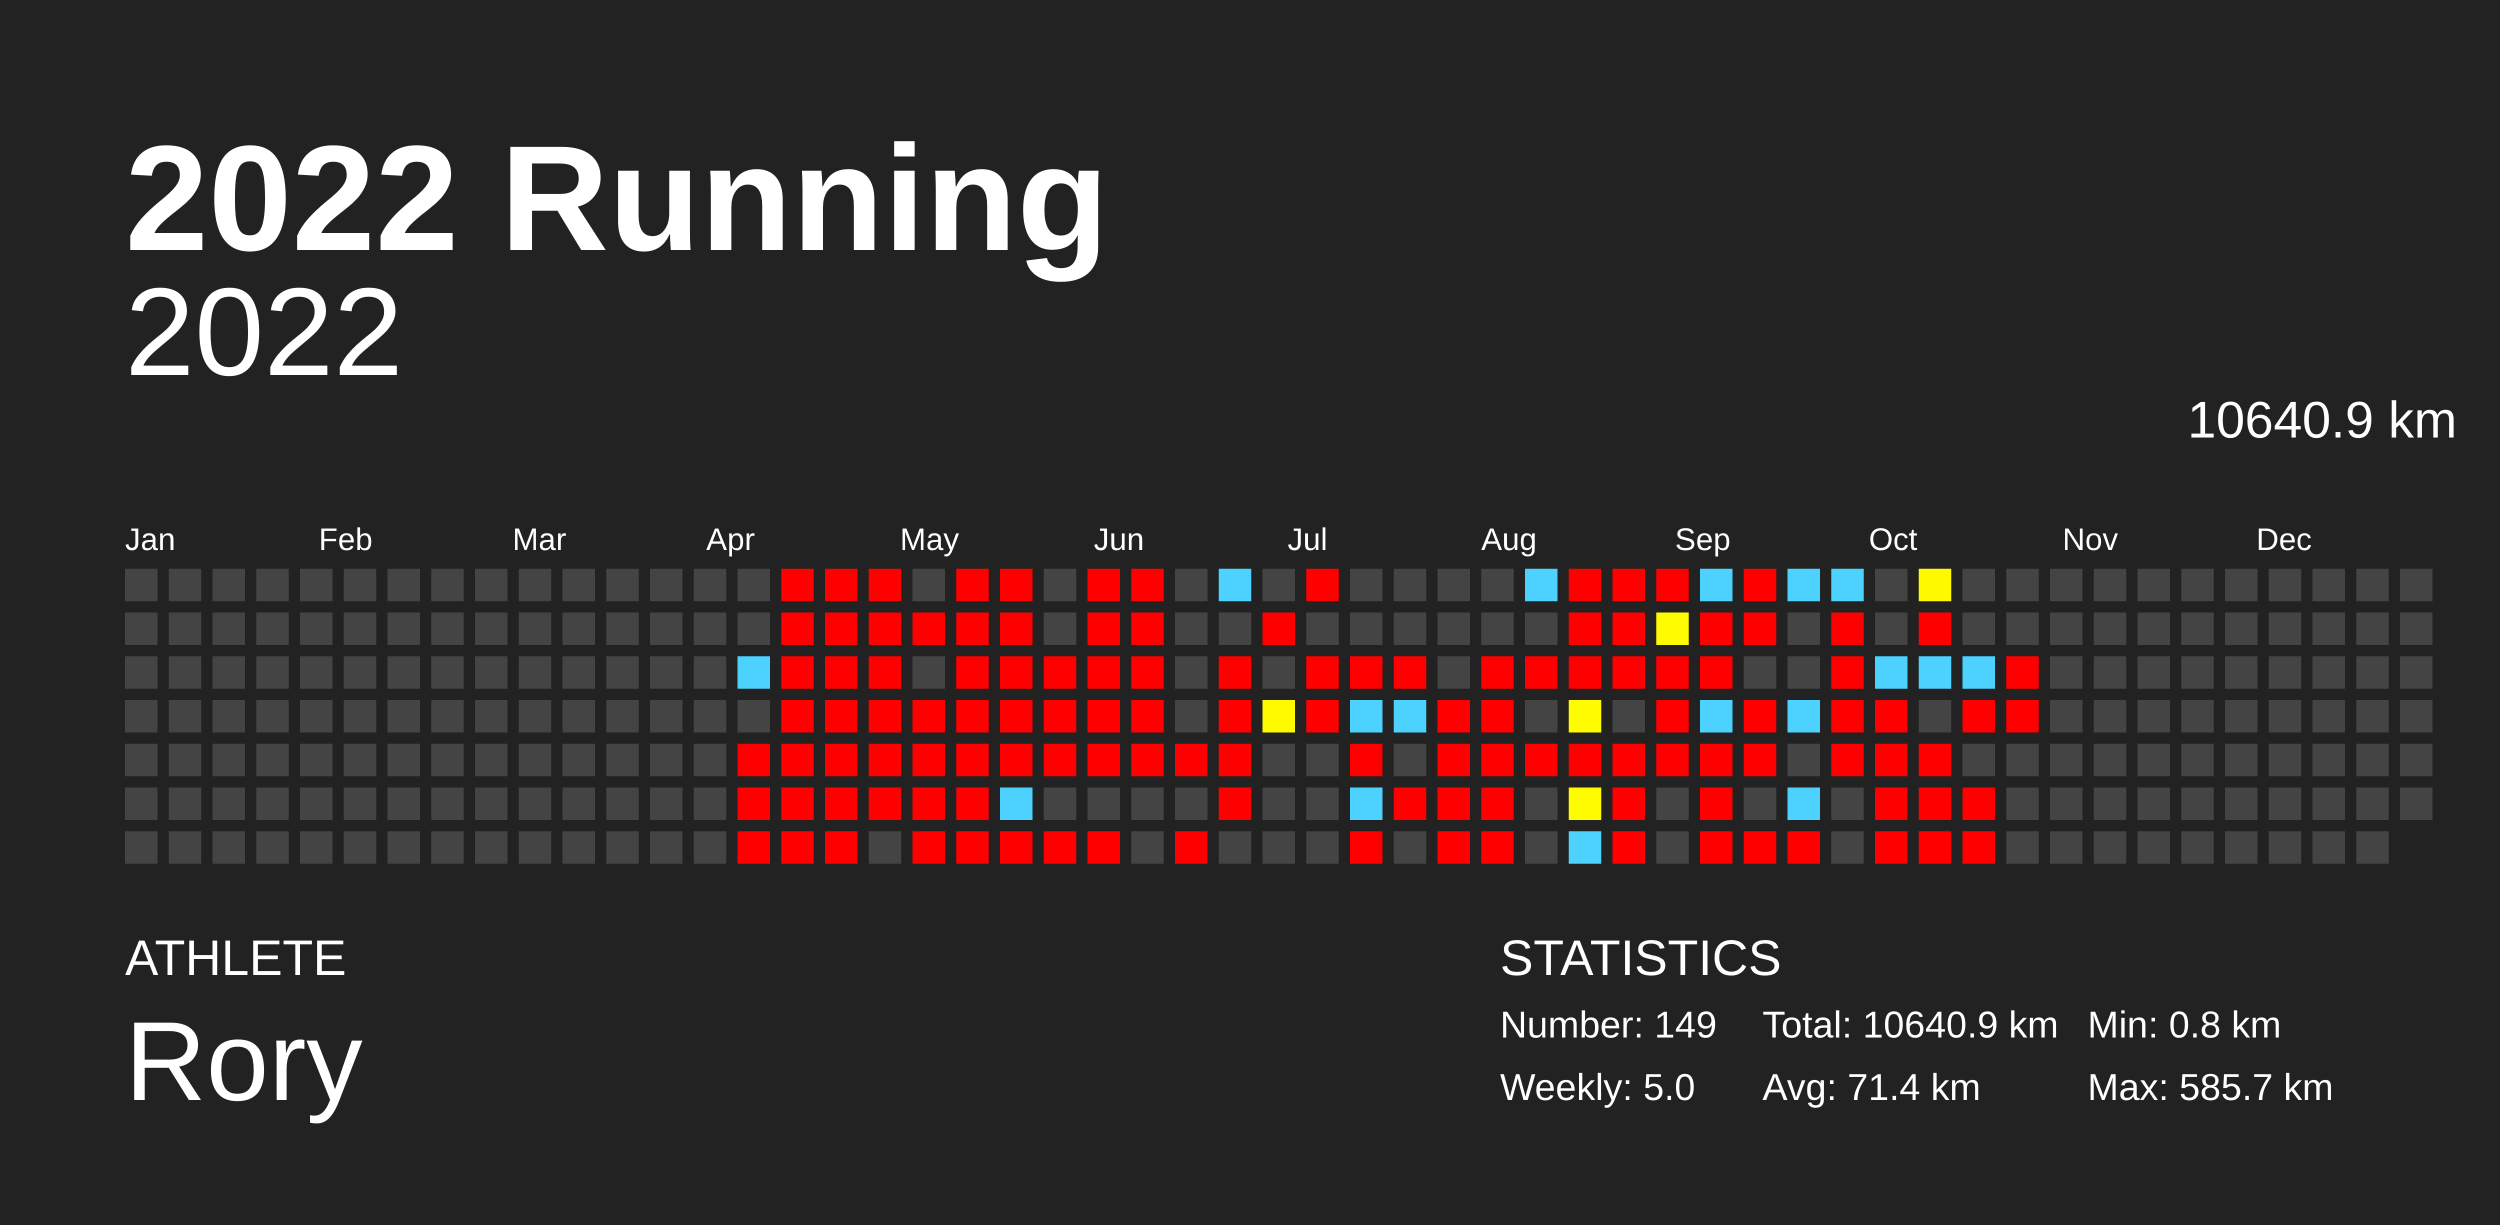
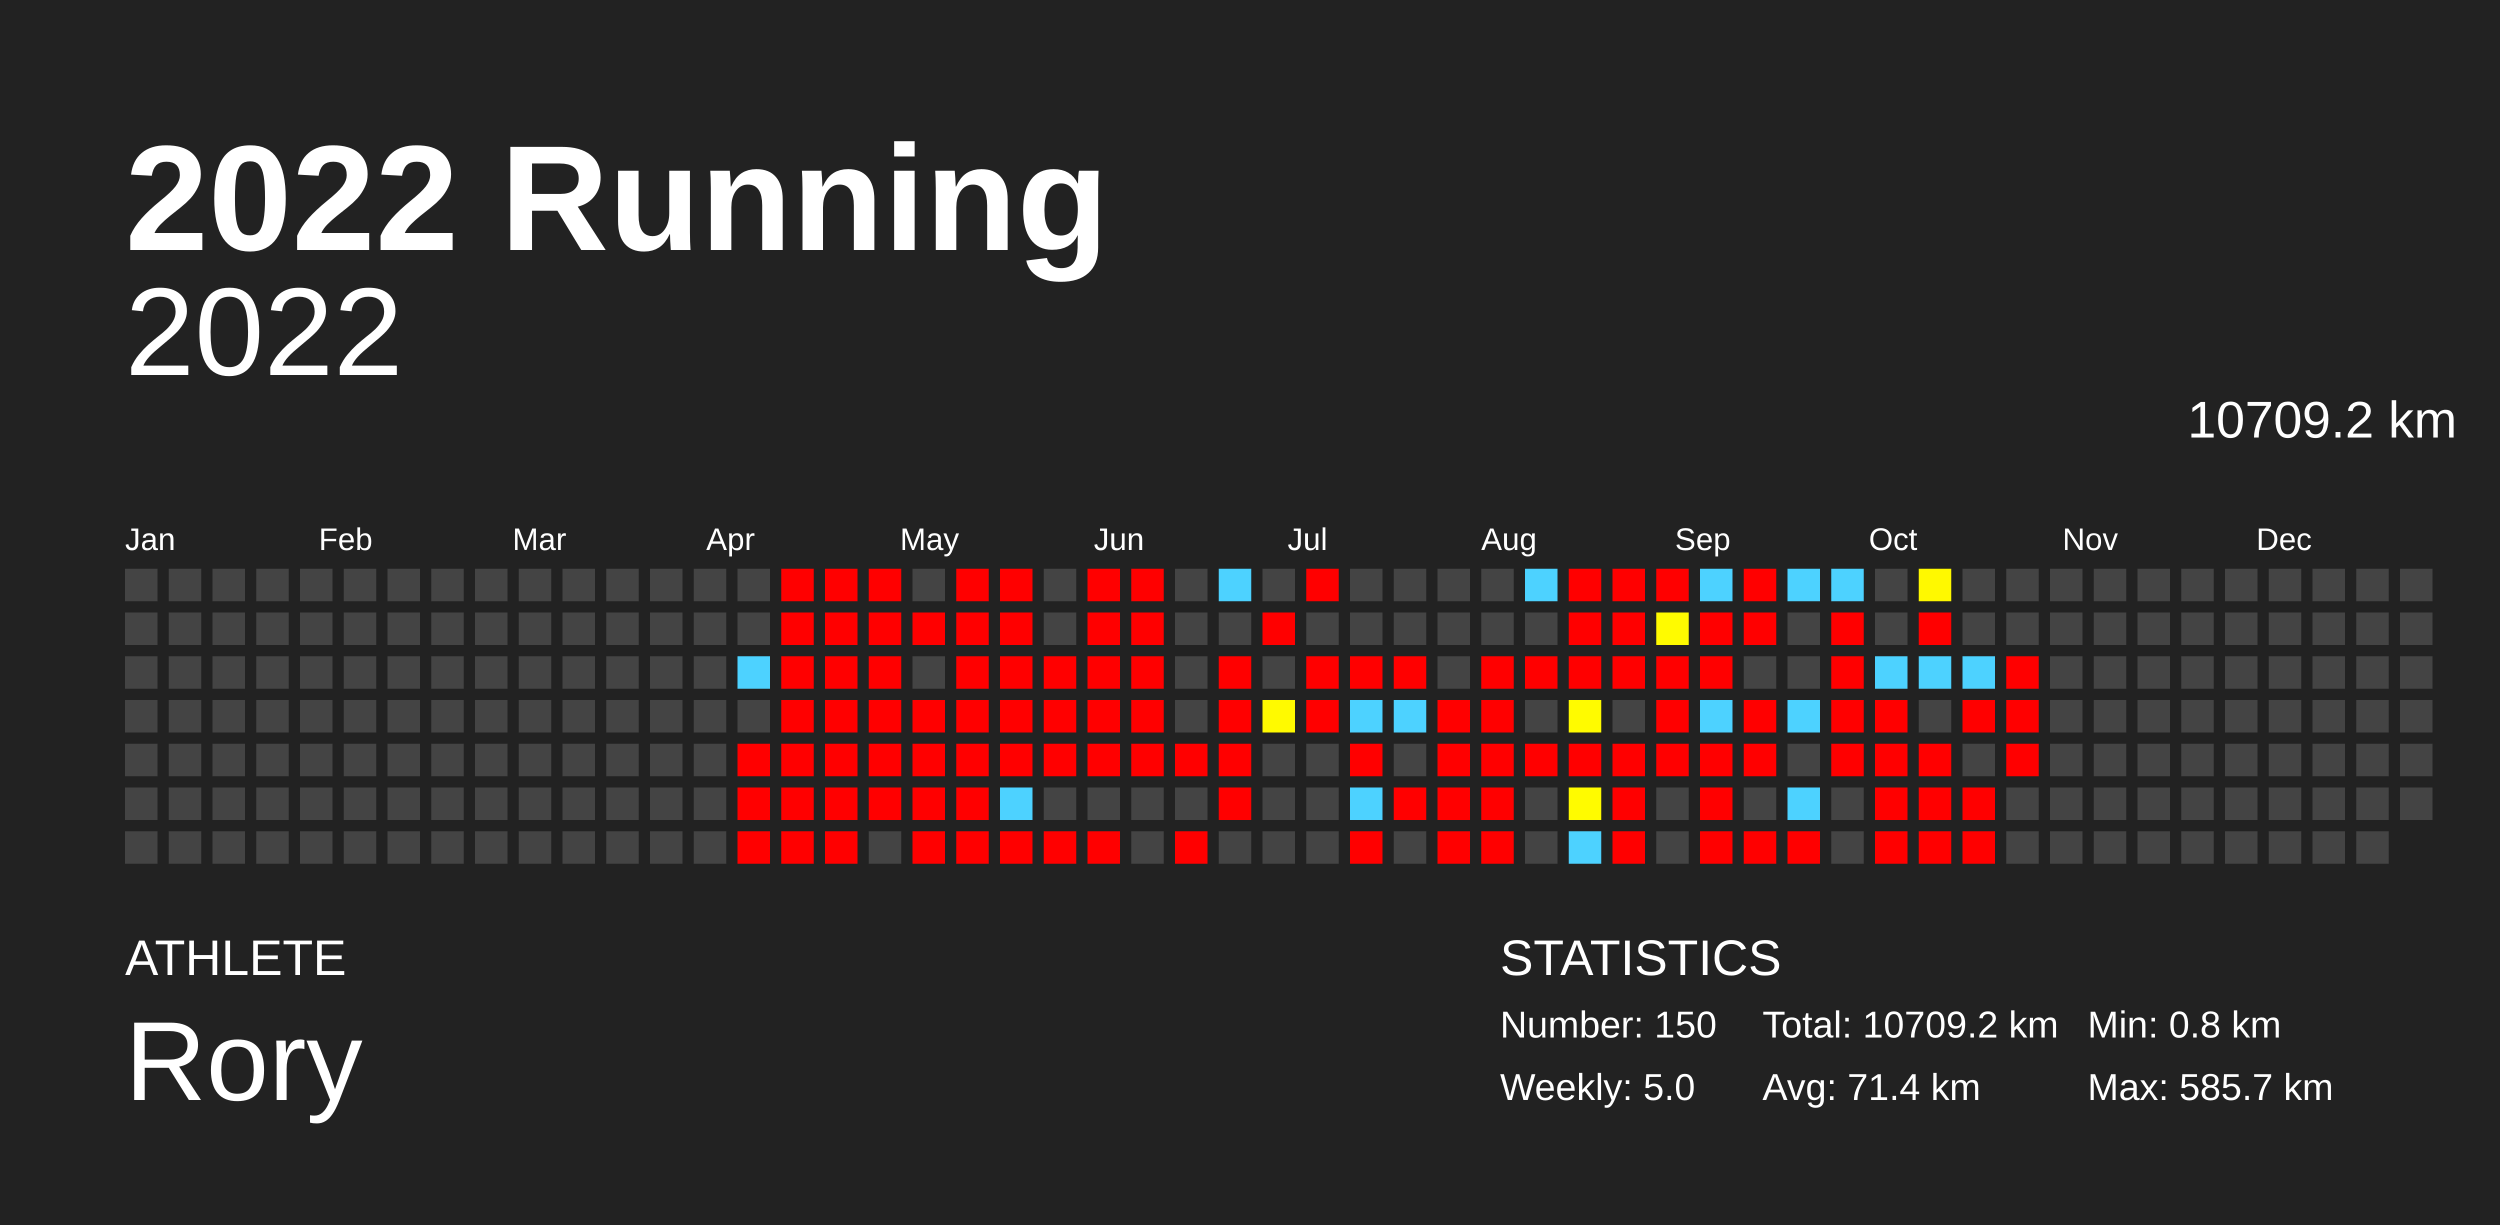
<svg xmlns="http://www.w3.org/2000/svg" baseProfile="full" height="98mm" version="1.1" viewBox="0,0,200,98" width="200mm">
  <defs />
  <rect fill="#222222" height="98" width="200" x="0" y="0" />
  <text fill="#FFFFFF" style="font-size:12px; font-family:Arial; font-weight:bold;" x="10" y="20">2022 Running</text>
  <text fill="#FFFFFF" style="font-size:4px; font-family:Arial" x="10" y="78">ATHLETE</text>
  <text fill="#FFFFFF" style="font-size:9px; font-family:Arial" x="10" y="88">Rory</text>
  <text fill="#FFFFFF" style="font-size:4px; font-family:Arial" x="120" y="78">STATISTICS</text>
-   <text fill="#FFFFFF" style="font-size:3px; font-family:Arial" x="120" y="83">Number: 149</text>
+   <text fill="#FFFFFF" style="font-size:3px; font-family:Arial" x="120" y="83">Number: 150</text>
  <text fill="#FFFFFF" style="font-size:3px; font-family:Arial" x="120" y="88">Weekly: 5.0</text>
-   <text fill="#FFFFFF" style="font-size:3px; font-family:Arial" x="141" y="83">Total: 10640.9 km</text>
+   <text fill="#FFFFFF" style="font-size:3px; font-family:Arial" x="141" y="83">Total: 10709.2 km</text>
  <text fill="#FFFFFF" style="font-size:3px; font-family:Arial" x="141" y="88">Avg: 71.4 km</text>
  <text fill="#FFFFFF" style="font-size:3px; font-family:Arial" x="167" y="83">Min: 0.8 km</text>
  <text fill="#FFFFFF" style="font-size:3px; font-family:Arial" x="167" y="88">Max: 585.7 km</text>
  <text alignment-baseline="hanging" fill="#FFFFFF" style="font-size:10.0px; font-family:Arial;" x="10" y="30">2022</text>
-   <text alignment-baseline="hanging" fill="#FFFFFF" style="font-size:4.125px; font-family:Arial;" x="175" y="35">10640.9 km</text>
+   <text alignment-baseline="hanging" fill="#FFFFFF" style="font-size:4.125px; font-family:Arial;" x="175" y="35">10709.2 km</text>
  <text fill="#FFFFFF" style="font-size:2.5px; font-family:Arial" x="10.0" y="44">Jan</text>
  <text fill="#FFFFFF" style="font-size:2.5px; font-family:Arial" x="25.5" y="44">Feb</text>
  <text fill="#FFFFFF" style="font-size:2.5px; font-family:Arial" x="41.0" y="44">Mar</text>
  <text fill="#FFFFFF" style="font-size:2.5px; font-family:Arial" x="56.5" y="44">Apr</text>
  <text fill="#FFFFFF" style="font-size:2.5px; font-family:Arial" x="72.0" y="44">May</text>
  <text fill="#FFFFFF" style="font-size:2.5px; font-family:Arial" x="87.5" y="44">Jun</text>
  <text fill="#FFFFFF" style="font-size:2.5px; font-family:Arial" x="103.0" y="44">Jul</text>
  <text fill="#FFFFFF" style="font-size:2.5px; font-family:Arial" x="118.5" y="44">Aug</text>
  <text fill="#FFFFFF" style="font-size:2.5px; font-family:Arial" x="134.0" y="44">Sep</text>
  <text fill="#FFFFFF" style="font-size:2.5px; font-family:Arial" x="149.5" y="44">Oct</text>
  <text fill="#FFFFFF" style="font-size:2.5px; font-family:Arial" x="165.0" y="44">Nov</text>
  <text fill="#FFFFFF" style="font-size:2.5px; font-family:Arial" x="180.5" y="44">Dec</text>
  <rect fill="#444444" height="2.6" width="2.6" x="10.0" y="45.5" />
  <rect fill="#444444" height="2.6" width="2.6" x="10.0" y="49.0" />
  <rect fill="#444444" height="2.6" width="2.6" x="10.0" y="52.5" />
  <rect fill="#444444" height="2.6" width="2.6" x="10.0" y="56.0" />
  <rect fill="#444444" height="2.6" width="2.6" x="10.0" y="59.5" />
  <rect fill="#444444" height="2.6" width="2.6" x="10.0" y="63.0" />
  <rect fill="#444444" height="2.6" width="2.6" x="10.0" y="66.5" />
  <rect fill="#444444" height="2.6" width="2.6" x="13.5" y="45.5" />
  <rect fill="#444444" height="2.6" width="2.6" x="13.5" y="49.0" />
  <rect fill="#444444" height="2.6" width="2.6" x="13.5" y="52.5" />
  <rect fill="#444444" height="2.6" width="2.6" x="13.5" y="56.0" />
  <rect fill="#444444" height="2.6" width="2.6" x="13.5" y="59.5" />
  <rect fill="#444444" height="2.6" width="2.6" x="13.5" y="63.0" />
  <rect fill="#444444" height="2.6" width="2.6" x="13.5" y="66.5" />
  <rect fill="#444444" height="2.6" width="2.6" x="17.0" y="45.5" />
  <rect fill="#444444" height="2.6" width="2.6" x="17.0" y="49.0" />
  <rect fill="#444444" height="2.6" width="2.6" x="17.0" y="52.5" />
  <rect fill="#444444" height="2.6" width="2.6" x="17.0" y="56.0" />
  <rect fill="#444444" height="2.6" width="2.6" x="17.0" y="59.5" />
  <rect fill="#444444" height="2.6" width="2.6" x="17.0" y="63.0" />
  <rect fill="#444444" height="2.6" width="2.6" x="17.0" y="66.5" />
  <rect fill="#444444" height="2.6" width="2.6" x="20.5" y="45.5" />
  <rect fill="#444444" height="2.6" width="2.6" x="20.5" y="49.0" />
  <rect fill="#444444" height="2.6" width="2.6" x="20.5" y="52.5" />
  <rect fill="#444444" height="2.6" width="2.6" x="20.5" y="56.0" />
  <rect fill="#444444" height="2.6" width="2.6" x="20.5" y="59.5" />
  <rect fill="#444444" height="2.6" width="2.6" x="20.5" y="63.0" />
  <rect fill="#444444" height="2.6" width="2.6" x="20.5" y="66.5" />
  <rect fill="#444444" height="2.6" width="2.6" x="24.0" y="45.5" />
  <rect fill="#444444" height="2.6" width="2.6" x="24.0" y="49.0" />
  <rect fill="#444444" height="2.6" width="2.6" x="24.0" y="52.5" />
  <rect fill="#444444" height="2.6" width="2.6" x="24.0" y="56.0" />
  <rect fill="#444444" height="2.6" width="2.6" x="24.0" y="59.5" />
  <rect fill="#444444" height="2.6" width="2.6" x="24.0" y="63.0" />
  <rect fill="#444444" height="2.6" width="2.6" x="24.0" y="66.5" />
  <rect fill="#444444" height="2.6" width="2.6" x="27.5" y="45.5" />
  <rect fill="#444444" height="2.6" width="2.6" x="27.5" y="49.0" />
  <rect fill="#444444" height="2.6" width="2.6" x="27.5" y="52.5" />
  <rect fill="#444444" height="2.6" width="2.6" x="27.5" y="56.0" />
  <rect fill="#444444" height="2.6" width="2.6" x="27.5" y="59.5" />
  <rect fill="#444444" height="2.6" width="2.6" x="27.5" y="63.0" />
  <rect fill="#444444" height="2.6" width="2.6" x="27.5" y="66.5" />
  <rect fill="#444444" height="2.6" width="2.6" x="31.0" y="45.5" />
  <rect fill="#444444" height="2.6" width="2.6" x="31.0" y="49.0" />
  <rect fill="#444444" height="2.6" width="2.6" x="31.0" y="52.5" />
  <rect fill="#444444" height="2.6" width="2.6" x="31.0" y="56.0" />
  <rect fill="#444444" height="2.6" width="2.6" x="31.0" y="59.5" />
  <rect fill="#444444" height="2.6" width="2.6" x="31.0" y="63.0" />
  <rect fill="#444444" height="2.6" width="2.6" x="31.0" y="66.5" />
  <rect fill="#444444" height="2.6" width="2.6" x="34.5" y="45.5" />
  <rect fill="#444444" height="2.6" width="2.6" x="34.5" y="49.0" />
  <rect fill="#444444" height="2.6" width="2.6" x="34.5" y="52.5" />
  <rect fill="#444444" height="2.6" width="2.6" x="34.5" y="56.0" />
  <rect fill="#444444" height="2.6" width="2.6" x="34.5" y="59.5" />
  <rect fill="#444444" height="2.6" width="2.6" x="34.5" y="63.0" />
  <rect fill="#444444" height="2.6" width="2.6" x="34.5" y="66.5" />
  <rect fill="#444444" height="2.6" width="2.6" x="38.0" y="45.5" />
  <rect fill="#444444" height="2.6" width="2.6" x="38.0" y="49.0" />
  <rect fill="#444444" height="2.6" width="2.6" x="38.0" y="52.5" />
  <rect fill="#444444" height="2.6" width="2.6" x="38.0" y="56.0" />
  <rect fill="#444444" height="2.6" width="2.6" x="38.0" y="59.5" />
  <rect fill="#444444" height="2.6" width="2.6" x="38.0" y="63.0" />
  <rect fill="#444444" height="2.6" width="2.6" x="38.0" y="66.5" />
  <rect fill="#444444" height="2.6" width="2.6" x="41.5" y="45.5" />
  <rect fill="#444444" height="2.6" width="2.6" x="41.5" y="49.0" />
  <rect fill="#444444" height="2.6" width="2.6" x="41.5" y="52.5" />
  <rect fill="#444444" height="2.6" width="2.6" x="41.5" y="56.0" />
  <rect fill="#444444" height="2.6" width="2.6" x="41.5" y="59.5" />
  <rect fill="#444444" height="2.6" width="2.6" x="41.5" y="63.0" />
  <rect fill="#444444" height="2.6" width="2.6" x="41.5" y="66.5" />
  <rect fill="#444444" height="2.6" width="2.6" x="45.0" y="45.5" />
  <rect fill="#444444" height="2.6" width="2.6" x="45.0" y="49.0" />
  <rect fill="#444444" height="2.6" width="2.6" x="45.0" y="52.5" />
  <rect fill="#444444" height="2.6" width="2.6" x="45.0" y="56.0" />
  <rect fill="#444444" height="2.6" width="2.6" x="45.0" y="59.5" />
  <rect fill="#444444" height="2.6" width="2.6" x="45.0" y="63.0" />
  <rect fill="#444444" height="2.6" width="2.6" x="45.0" y="66.5" />
  <rect fill="#444444" height="2.6" width="2.6" x="48.5" y="45.5" />
  <rect fill="#444444" height="2.6" width="2.6" x="48.5" y="49.0" />
  <rect fill="#444444" height="2.6" width="2.6" x="48.5" y="52.5" />
  <rect fill="#444444" height="2.6" width="2.6" x="48.5" y="56.0" />
  <rect fill="#444444" height="2.6" width="2.6" x="48.5" y="59.5" />
  <rect fill="#444444" height="2.6" width="2.6" x="48.5" y="63.0" />
  <rect fill="#444444" height="2.6" width="2.6" x="48.5" y="66.5" />
  <rect fill="#444444" height="2.6" width="2.6" x="52.0" y="45.5" />
  <rect fill="#444444" height="2.6" width="2.6" x="52.0" y="49.0" />
  <rect fill="#444444" height="2.6" width="2.6" x="52.0" y="52.5" />
  <rect fill="#444444" height="2.6" width="2.6" x="52.0" y="56.0" />
  <rect fill="#444444" height="2.6" width="2.6" x="52.0" y="59.5" />
  <rect fill="#444444" height="2.6" width="2.6" x="52.0" y="63.0" />
  <rect fill="#444444" height="2.6" width="2.6" x="52.0" y="66.5" />
  <rect fill="#444444" height="2.6" width="2.6" x="55.5" y="45.5" />
  <rect fill="#444444" height="2.6" width="2.6" x="55.5" y="49.0" />
  <rect fill="#444444" height="2.6" width="2.6" x="55.5" y="52.5" />
  <rect fill="#444444" height="2.6" width="2.6" x="55.5" y="56.0" />
  <rect fill="#444444" height="2.6" width="2.6" x="55.5" y="59.5" />
  <rect fill="#444444" height="2.6" width="2.6" x="55.5" y="63.0" />
  <rect fill="#444444" height="2.6" width="2.6" x="55.5" y="66.5" />
  <rect fill="#444444" height="2.6" width="2.6" x="59.0" y="45.5" />
  <rect fill="#444444" height="2.6" width="2.6" x="59.0" y="49.0" />
  <rect fill="#4dd2ff" height="2.6" width="2.6" x="59.0" y="52.5" />
  <rect fill="#444444" height="2.6" width="2.6" x="59.0" y="56.0" />
  <rect fill="red" height="2.6" width="2.6" x="59.0" y="59.5" />
  <rect fill="red" height="2.6" width="2.6" x="59.0" y="63.0" />
  <rect fill="red" height="2.6" width="2.6" x="59.0" y="66.5" />
  <rect fill="red" height="2.6" width="2.6" x="62.5" y="45.5" />
  <rect fill="red" height="2.6" width="2.6" x="62.5" y="49.0" />
  <rect fill="red" height="2.6" width="2.6" x="62.5" y="52.5" />
  <rect fill="red" height="2.6" width="2.6" x="62.5" y="56.0" />
  <rect fill="red" height="2.6" width="2.6" x="62.5" y="59.5" />
  <rect fill="red" height="2.6" width="2.6" x="62.5" y="63.0" />
  <rect fill="red" height="2.6" width="2.6" x="62.5" y="66.5" />
  <rect fill="red" height="2.6" width="2.6" x="66.0" y="45.5" />
  <rect fill="red" height="2.6" width="2.6" x="66.0" y="49.0" />
  <rect fill="red" height="2.6" width="2.6" x="66.0" y="52.5" />
  <rect fill="red" height="2.6" width="2.6" x="66.0" y="56.0" />
  <rect fill="red" height="2.6" width="2.6" x="66.0" y="59.5" />
  <rect fill="red" height="2.6" width="2.6" x="66.0" y="63.0" />
  <rect fill="red" height="2.6" width="2.6" x="66.0" y="66.5" />
  <rect fill="red" height="2.6" width="2.6" x="69.5" y="45.5" />
  <rect fill="red" height="2.6" width="2.6" x="69.5" y="49.0" />
  <rect fill="red" height="2.6" width="2.6" x="69.5" y="52.5" />
  <rect fill="red" height="2.6" width="2.6" x="69.5" y="56.0" />
  <rect fill="red" height="2.6" width="2.6" x="69.5" y="59.5" />
  <rect fill="red" height="2.6" width="2.6" x="69.5" y="63.0" />
  <rect fill="#444444" height="2.6" width="2.6" x="69.5" y="66.5" />
  <rect fill="#444444" height="2.6" width="2.6" x="73.0" y="45.5" />
  <rect fill="red" height="2.6" width="2.6" x="73.0" y="49.0" />
  <rect fill="#444444" height="2.6" width="2.6" x="73.0" y="52.5" />
  <rect fill="red" height="2.6" width="2.6" x="73.0" y="56.0" />
  <rect fill="red" height="2.6" width="2.6" x="73.0" y="59.5" />
  <rect fill="red" height="2.6" width="2.6" x="73.0" y="63.0" />
  <rect fill="red" height="2.6" width="2.6" x="73.0" y="66.5" />
  <rect fill="red" height="2.6" width="2.6" x="76.5" y="45.5" />
  <rect fill="red" height="2.6" width="2.6" x="76.5" y="49.0" />
  <rect fill="red" height="2.6" width="2.6" x="76.5" y="52.5" />
  <rect fill="red" height="2.6" width="2.6" x="76.5" y="56.0" />
  <rect fill="red" height="2.6" width="2.6" x="76.5" y="59.5" />
  <rect fill="red" height="2.6" width="2.6" x="76.5" y="63.0" />
  <rect fill="red" height="2.6" width="2.6" x="76.5" y="66.5" />
  <rect fill="red" height="2.6" width="2.6" x="80.0" y="45.5" />
  <rect fill="red" height="2.6" width="2.6" x="80.0" y="49.0" />
  <rect fill="red" height="2.6" width="2.6" x="80.0" y="52.5" />
  <rect fill="red" height="2.6" width="2.6" x="80.0" y="56.0" />
  <rect fill="red" height="2.6" width="2.6" x="80.0" y="59.5" />
  <rect fill="#4dd2ff" height="2.6" width="2.6" x="80.0" y="63.0" />
  <rect fill="red" height="2.6" width="2.6" x="80.0" y="66.5" />
  <rect fill="#444444" height="2.6" width="2.6" x="83.5" y="45.5" />
  <rect fill="#444444" height="2.6" width="2.6" x="83.5" y="49.0" />
  <rect fill="red" height="2.6" width="2.6" x="83.5" y="52.5" />
  <rect fill="red" height="2.6" width="2.6" x="83.5" y="56.0" />
  <rect fill="red" height="2.6" width="2.6" x="83.5" y="59.5" />
  <rect fill="#444444" height="2.6" width="2.6" x="83.5" y="63.0" />
  <rect fill="red" height="2.6" width="2.6" x="83.5" y="66.5" />
  <rect fill="red" height="2.6" width="2.6" x="87.0" y="45.5" />
  <rect fill="red" height="2.6" width="2.6" x="87.0" y="49.0" />
  <rect fill="red" height="2.6" width="2.6" x="87.0" y="52.5" />
  <rect fill="red" height="2.6" width="2.6" x="87.0" y="56.0" />
  <rect fill="red" height="2.6" width="2.6" x="87.0" y="59.5" />
  <rect fill="#444444" height="2.6" width="2.6" x="87.0" y="63.0" />
  <rect fill="red" height="2.6" width="2.6" x="87.0" y="66.5" />
  <rect fill="red" height="2.6" width="2.6" x="90.5" y="45.5" />
  <rect fill="red" height="2.6" width="2.6" x="90.5" y="49.0" />
  <rect fill="red" height="2.6" width="2.6" x="90.5" y="52.5" />
  <rect fill="red" height="2.6" width="2.6" x="90.5" y="56.0" />
  <rect fill="red" height="2.6" width="2.6" x="90.5" y="59.5" />
  <rect fill="#444444" height="2.6" width="2.6" x="90.5" y="63.0" />
  <rect fill="#444444" height="2.6" width="2.6" x="90.5" y="66.5" />
  <rect fill="#444444" height="2.6" width="2.6" x="94.0" y="45.5" />
  <rect fill="#444444" height="2.6" width="2.6" x="94.0" y="49.0" />
  <rect fill="#444444" height="2.6" width="2.6" x="94.0" y="52.5" />
  <rect fill="#444444" height="2.6" width="2.6" x="94.0" y="56.0" />
  <rect fill="red" height="2.6" width="2.6" x="94.0" y="59.5" />
  <rect fill="#444444" height="2.6" width="2.6" x="94.0" y="63.0" />
  <rect fill="red" height="2.6" width="2.6" x="94.0" y="66.5" />
  <rect fill="#4dd2ff" height="2.6" width="2.6" x="97.5" y="45.5" />
  <rect fill="#444444" height="2.6" width="2.6" x="97.5" y="49.0" />
  <rect fill="red" height="2.6" width="2.6" x="97.5" y="52.5" />
  <rect fill="red" height="2.6" width="2.6" x="97.5" y="56.0" />
  <rect fill="red" height="2.6" width="2.6" x="97.5" y="59.5" />
  <rect fill="red" height="2.6" width="2.6" x="97.5" y="63.0" />
  <rect fill="#444444" height="2.6" width="2.6" x="97.5" y="66.5" />
  <rect fill="#444444" height="2.6" width="2.6" x="101.0" y="45.5" />
  <rect fill="red" height="2.6" width="2.6" x="101.0" y="49.0" />
  <rect fill="#444444" height="2.6" width="2.6" x="101.0" y="52.5" />
  <rect fill="#fffa00" height="2.6" width="2.6" x="101.0" y="56.0" />
  <rect fill="#444444" height="2.6" width="2.6" x="101.0" y="59.5" />
  <rect fill="#444444" height="2.6" width="2.6" x="101.0" y="63.0" />
  <rect fill="#444444" height="2.6" width="2.6" x="101.0" y="66.5" />
  <rect fill="red" height="2.6" width="2.6" x="104.5" y="45.5" />
  <rect fill="#444444" height="2.6" width="2.6" x="104.5" y="49.0" />
  <rect fill="red" height="2.6" width="2.6" x="104.5" y="52.5" />
  <rect fill="red" height="2.6" width="2.6" x="104.5" y="56.0" />
  <rect fill="#444444" height="2.6" width="2.6" x="104.5" y="59.5" />
  <rect fill="#444444" height="2.6" width="2.6" x="104.5" y="63.0" />
  <rect fill="#444444" height="2.6" width="2.6" x="104.5" y="66.5" />
  <rect fill="#444444" height="2.6" width="2.6" x="108.0" y="45.5" />
  <rect fill="#444444" height="2.6" width="2.6" x="108.0" y="49.0" />
  <rect fill="red" height="2.6" width="2.6" x="108.0" y="52.5" />
  <rect fill="#4dd2ff" height="2.6" width="2.6" x="108.0" y="56.0" />
  <rect fill="red" height="2.6" width="2.6" x="108.0" y="59.5" />
  <rect fill="#4dd2ff" height="2.6" width="2.6" x="108.0" y="63.0" />
  <rect fill="red" height="2.6" width="2.6" x="108.0" y="66.5" />
  <rect fill="#444444" height="2.6" width="2.6" x="111.5" y="45.5" />
  <rect fill="#444444" height="2.6" width="2.6" x="111.5" y="49.0" />
  <rect fill="red" height="2.6" width="2.6" x="111.5" y="52.5" />
  <rect fill="#4dd2ff" height="2.6" width="2.6" x="111.5" y="56.0" />
  <rect fill="#444444" height="2.6" width="2.6" x="111.5" y="59.5" />
  <rect fill="red" height="2.6" width="2.6" x="111.5" y="63.0" />
  <rect fill="#444444" height="2.6" width="2.6" x="111.5" y="66.5" />
  <rect fill="#444444" height="2.6" width="2.6" x="115.0" y="45.5" />
  <rect fill="#444444" height="2.6" width="2.6" x="115.0" y="49.0" />
  <rect fill="#444444" height="2.6" width="2.6" x="115.0" y="52.5" />
  <rect fill="red" height="2.6" width="2.6" x="115.0" y="56.0" />
  <rect fill="red" height="2.6" width="2.6" x="115.0" y="59.5" />
  <rect fill="red" height="2.6" width="2.6" x="115.0" y="63.0" />
  <rect fill="red" height="2.6" width="2.6" x="115.0" y="66.5" />
  <rect fill="#444444" height="2.6" width="2.6" x="118.5" y="45.5" />
  <rect fill="#444444" height="2.6" width="2.6" x="118.5" y="49.0" />
  <rect fill="red" height="2.6" width="2.6" x="118.5" y="52.5" />
  <rect fill="red" height="2.6" width="2.6" x="118.5" y="56.0" />
  <rect fill="red" height="2.6" width="2.6" x="118.5" y="59.5" />
  <rect fill="red" height="2.6" width="2.6" x="118.5" y="63.0" />
  <rect fill="red" height="2.6" width="2.6" x="118.5" y="66.5" />
  <rect fill="#4dd2ff" height="2.6" width="2.6" x="122.0" y="45.5" />
  <rect fill="#444444" height="2.6" width="2.6" x="122.0" y="49.0" />
  <rect fill="red" height="2.6" width="2.6" x="122.0" y="52.5" />
  <rect fill="#444444" height="2.6" width="2.6" x="122.0" y="56.0" />
  <rect fill="red" height="2.6" width="2.6" x="122.0" y="59.5" />
  <rect fill="#444444" height="2.6" width="2.6" x="122.0" y="63.0" />
  <rect fill="#444444" height="2.6" width="2.6" x="122.0" y="66.5" />
  <rect fill="red" height="2.6" width="2.6" x="125.5" y="45.5" />
  <rect fill="red" height="2.6" width="2.6" x="125.5" y="49.0" />
  <rect fill="red" height="2.6" width="2.6" x="125.5" y="52.5" />
  <rect fill="#fffb00" height="2.6" width="2.6" x="125.5" y="56.0" />
  <rect fill="red" height="2.6" width="2.6" x="125.5" y="59.5" />
  <rect fill="#fffb00" height="2.6" width="2.6" x="125.5" y="63.0" />
  <rect fill="#4dd2ff" height="2.6" width="2.6" x="125.5" y="66.5" />
  <rect fill="red" height="2.6" width="2.6" x="129.0" y="45.5" />
  <rect fill="red" height="2.6" width="2.6" x="129.0" y="49.0" />
  <rect fill="red" height="2.6" width="2.6" x="129.0" y="52.5" />
  <rect fill="#444444" height="2.6" width="2.6" x="129.0" y="56.0" />
  <rect fill="red" height="2.6" width="2.6" x="129.0" y="59.5" />
  <rect fill="red" height="2.6" width="2.6" x="129.0" y="63.0" />
  <rect fill="red" height="2.6" width="2.6" x="129.0" y="66.5" />
  <rect fill="red" height="2.6" width="2.6" x="132.5" y="45.5" />
  <rect fill="#fffb00" height="2.6" width="2.6" x="132.5" y="49.0" />
  <rect fill="red" height="2.6" width="2.6" x="132.5" y="52.5" />
  <rect fill="red" height="2.6" width="2.6" x="132.5" y="56.0" />
  <rect fill="red" height="2.6" width="2.6" x="132.5" y="59.5" />
  <rect fill="#444444" height="2.6" width="2.6" x="132.5" y="63.0" />
  <rect fill="#444444" height="2.6" width="2.6" x="132.5" y="66.5" />
  <rect fill="#4dd2ff" height="2.6" width="2.6" x="136.0" y="45.5" />
  <rect fill="red" height="2.6" width="2.6" x="136.0" y="49.0" />
  <rect fill="red" height="2.6" width="2.6" x="136.0" y="52.5" />
  <rect fill="#4dd2ff" height="2.6" width="2.6" x="136.0" y="56.0" />
  <rect fill="red" height="2.6" width="2.6" x="136.0" y="59.5" />
  <rect fill="red" height="2.6" width="2.6" x="136.0" y="63.0" />
  <rect fill="red" height="2.6" width="2.6" x="136.0" y="66.5" />
  <rect fill="red" height="2.6" width="2.6" x="139.5" y="45.5" />
  <rect fill="red" height="2.6" width="2.6" x="139.5" y="49.0" />
  <rect fill="#444444" height="2.6" width="2.6" x="139.5" y="52.5" />
  <rect fill="red" height="2.6" width="2.6" x="139.5" y="56.0" />
  <rect fill="red" height="2.6" width="2.6" x="139.5" y="59.5" />
  <rect fill="#444444" height="2.6" width="2.6" x="139.5" y="63.0" />
  <rect fill="red" height="2.6" width="2.6" x="139.5" y="66.5" />
  <rect fill="#4dd2ff" height="2.6" width="2.6" x="143.0" y="45.5" />
  <rect fill="#444444" height="2.6" width="2.6" x="143.0" y="49.0" />
  <rect fill="#444444" height="2.6" width="2.6" x="143.0" y="52.5" />
  <rect fill="#4dd2ff" height="2.6" width="2.6" x="143.0" y="56.0" />
  <rect fill="#444444" height="2.6" width="2.6" x="143.0" y="59.5" />
  <rect fill="#4dd2ff" height="2.6" width="2.6" x="143.0" y="63.0" />
  <rect fill="red" height="2.6" width="2.6" x="143.0" y="66.5" />
  <rect fill="#4dd2ff" height="2.6" width="2.6" x="146.5" y="45.5" />
  <rect fill="red" height="2.6" width="2.6" x="146.5" y="49.0" />
  <rect fill="red" height="2.6" width="2.6" x="146.5" y="52.5" />
  <rect fill="red" height="2.6" width="2.6" x="146.5" y="56.0" />
  <rect fill="red" height="2.6" width="2.6" x="146.5" y="59.5" />
  <rect fill="#444444" height="2.6" width="2.6" x="146.5" y="63.0" />
  <rect fill="#444444" height="2.6" width="2.6" x="146.5" y="66.5" />
  <rect fill="#444444" height="2.6" width="2.6" x="150.0" y="45.5" />
  <rect fill="#444444" height="2.6" width="2.6" x="150.0" y="49.0" />
  <rect fill="#4dd2ff" height="2.6" width="2.6" x="150.0" y="52.5" />
  <rect fill="red" height="2.6" width="2.6" x="150.0" y="56.0" />
  <rect fill="red" height="2.6" width="2.6" x="150.0" y="59.5" />
  <rect fill="red" height="2.6" width="2.6" x="150.0" y="63.0" />
  <rect fill="red" height="2.6" width="2.6" x="150.0" y="66.5" />
  <rect fill="#fff900" height="2.6" width="2.6" x="153.5" y="45.5" />
  <rect fill="red" height="2.6" width="2.6" x="153.5" y="49.0" />
  <rect fill="#4dd2ff" height="2.6" width="2.6" x="153.5" y="52.5" />
  <rect fill="#444444" height="2.6" width="2.6" x="153.5" y="56.0" />
  <rect fill="red" height="2.6" width="2.6" x="153.5" y="59.5" />
  <rect fill="red" height="2.6" width="2.6" x="153.5" y="63.0" />
  <rect fill="red" height="2.6" width="2.6" x="153.5" y="66.5" />
  <rect fill="#444444" height="2.6" width="2.6" x="157.0" y="45.5" />
  <rect fill="#444444" height="2.6" width="2.6" x="157.0" y="49.0" />
  <rect fill="#4dd2ff" height="2.6" width="2.6" x="157.0" y="52.5" />
  <rect fill="red" height="2.6" width="2.6" x="157.0" y="56.0" />
  <rect fill="#444444" height="2.6" width="2.6" x="157.0" y="59.5" />
  <rect fill="red" height="2.6" width="2.6" x="157.0" y="63.0" />
  <rect fill="red" height="2.6" width="2.6" x="157.0" y="66.5" />
  <rect fill="#444444" height="2.6" width="2.6" x="160.5" y="45.5" />
  <rect fill="#444444" height="2.6" width="2.6" x="160.5" y="49.0" />
  <rect fill="red" height="2.6" width="2.6" x="160.5" y="52.5" />
  <rect fill="red" height="2.6" width="2.6" x="160.5" y="56.0" />
-   <rect fill="#444444" height="2.6" width="2.6" x="160.5" y="59.5" />
+   <rect fill="red" height="2.6" width="2.6" x="160.5" y="59.5" />
  <rect fill="#444444" height="2.6" width="2.6" x="160.5" y="63.0" />
  <rect fill="#444444" height="2.6" width="2.6" x="160.5" y="66.5" />
  <rect fill="#444444" height="2.6" width="2.6" x="164.0" y="45.5" />
  <rect fill="#444444" height="2.6" width="2.6" x="164.0" y="49.0" />
  <rect fill="#444444" height="2.6" width="2.6" x="164.0" y="52.5" />
  <rect fill="#444444" height="2.6" width="2.6" x="164.0" y="56.0" />
  <rect fill="#444444" height="2.6" width="2.6" x="164.0" y="59.5" />
  <rect fill="#444444" height="2.6" width="2.6" x="164.0" y="63.0" />
  <rect fill="#444444" height="2.6" width="2.6" x="164.0" y="66.5" />
  <rect fill="#444444" height="2.6" width="2.6" x="167.5" y="45.5" />
  <rect fill="#444444" height="2.6" width="2.6" x="167.5" y="49.0" />
  <rect fill="#444444" height="2.6" width="2.6" x="167.5" y="52.5" />
  <rect fill="#444444" height="2.6" width="2.6" x="167.5" y="56.0" />
  <rect fill="#444444" height="2.6" width="2.6" x="167.5" y="59.5" />
  <rect fill="#444444" height="2.6" width="2.6" x="167.5" y="63.0" />
  <rect fill="#444444" height="2.6" width="2.6" x="167.5" y="66.5" />
  <rect fill="#444444" height="2.6" width="2.6" x="171.0" y="45.5" />
  <rect fill="#444444" height="2.6" width="2.6" x="171.0" y="49.0" />
  <rect fill="#444444" height="2.6" width="2.6" x="171.0" y="52.5" />
  <rect fill="#444444" height="2.6" width="2.6" x="171.0" y="56.0" />
  <rect fill="#444444" height="2.6" width="2.6" x="171.0" y="59.5" />
  <rect fill="#444444" height="2.6" width="2.6" x="171.0" y="63.0" />
  <rect fill="#444444" height="2.6" width="2.6" x="171.0" y="66.5" />
  <rect fill="#444444" height="2.6" width="2.6" x="174.5" y="45.5" />
  <rect fill="#444444" height="2.6" width="2.6" x="174.5" y="49.0" />
  <rect fill="#444444" height="2.6" width="2.6" x="174.5" y="52.5" />
  <rect fill="#444444" height="2.6" width="2.6" x="174.5" y="56.0" />
  <rect fill="#444444" height="2.6" width="2.6" x="174.5" y="59.5" />
  <rect fill="#444444" height="2.6" width="2.6" x="174.5" y="63.0" />
  <rect fill="#444444" height="2.6" width="2.6" x="174.5" y="66.5" />
  <rect fill="#444444" height="2.6" width="2.6" x="178.0" y="45.5" />
  <rect fill="#444444" height="2.6" width="2.6" x="178.0" y="49.0" />
  <rect fill="#444444" height="2.6" width="2.6" x="178.0" y="52.5" />
  <rect fill="#444444" height="2.6" width="2.6" x="178.0" y="56.0" />
  <rect fill="#444444" height="2.6" width="2.6" x="178.0" y="59.5" />
  <rect fill="#444444" height="2.6" width="2.6" x="178.0" y="63.0" />
  <rect fill="#444444" height="2.6" width="2.6" x="178.0" y="66.5" />
  <rect fill="#444444" height="2.6" width="2.6" x="181.5" y="45.5" />
  <rect fill="#444444" height="2.6" width="2.6" x="181.5" y="49.0" />
  <rect fill="#444444" height="2.6" width="2.6" x="181.5" y="52.5" />
  <rect fill="#444444" height="2.6" width="2.6" x="181.5" y="56.0" />
  <rect fill="#444444" height="2.6" width="2.6" x="181.5" y="59.5" />
  <rect fill="#444444" height="2.6" width="2.6" x="181.5" y="63.0" />
  <rect fill="#444444" height="2.6" width="2.6" x="181.5" y="66.5" />
  <rect fill="#444444" height="2.6" width="2.6" x="185.0" y="45.5" />
  <rect fill="#444444" height="2.6" width="2.6" x="185.0" y="49.0" />
  <rect fill="#444444" height="2.6" width="2.6" x="185.0" y="52.5" />
  <rect fill="#444444" height="2.6" width="2.6" x="185.0" y="56.0" />
  <rect fill="#444444" height="2.6" width="2.6" x="185.0" y="59.5" />
  <rect fill="#444444" height="2.6" width="2.6" x="185.0" y="63.0" />
  <rect fill="#444444" height="2.6" width="2.6" x="185.0" y="66.5" />
  <rect fill="#444444" height="2.6" width="2.6" x="188.5" y="45.5" />
  <rect fill="#444444" height="2.6" width="2.6" x="188.5" y="49.0" />
  <rect fill="#444444" height="2.6" width="2.6" x="188.5" y="52.5" />
  <rect fill="#444444" height="2.6" width="2.6" x="188.5" y="56.0" />
  <rect fill="#444444" height="2.6" width="2.6" x="188.5" y="59.5" />
  <rect fill="#444444" height="2.6" width="2.6" x="188.5" y="63.0" />
  <rect fill="#444444" height="2.6" width="2.6" x="188.5" y="66.5" />
  <rect fill="#444444" height="2.6" width="2.6" x="192.0" y="45.5" />
  <rect fill="#444444" height="2.6" width="2.6" x="192.0" y="49.0" />
  <rect fill="#444444" height="2.6" width="2.6" x="192.0" y="52.5" />
  <rect fill="#444444" height="2.6" width="2.6" x="192.0" y="56.0" />
  <rect fill="#444444" height="2.6" width="2.6" x="192.0" y="59.5" />
  <rect fill="#444444" height="2.6" width="2.6" x="192.0" y="63.0" />
</svg>
